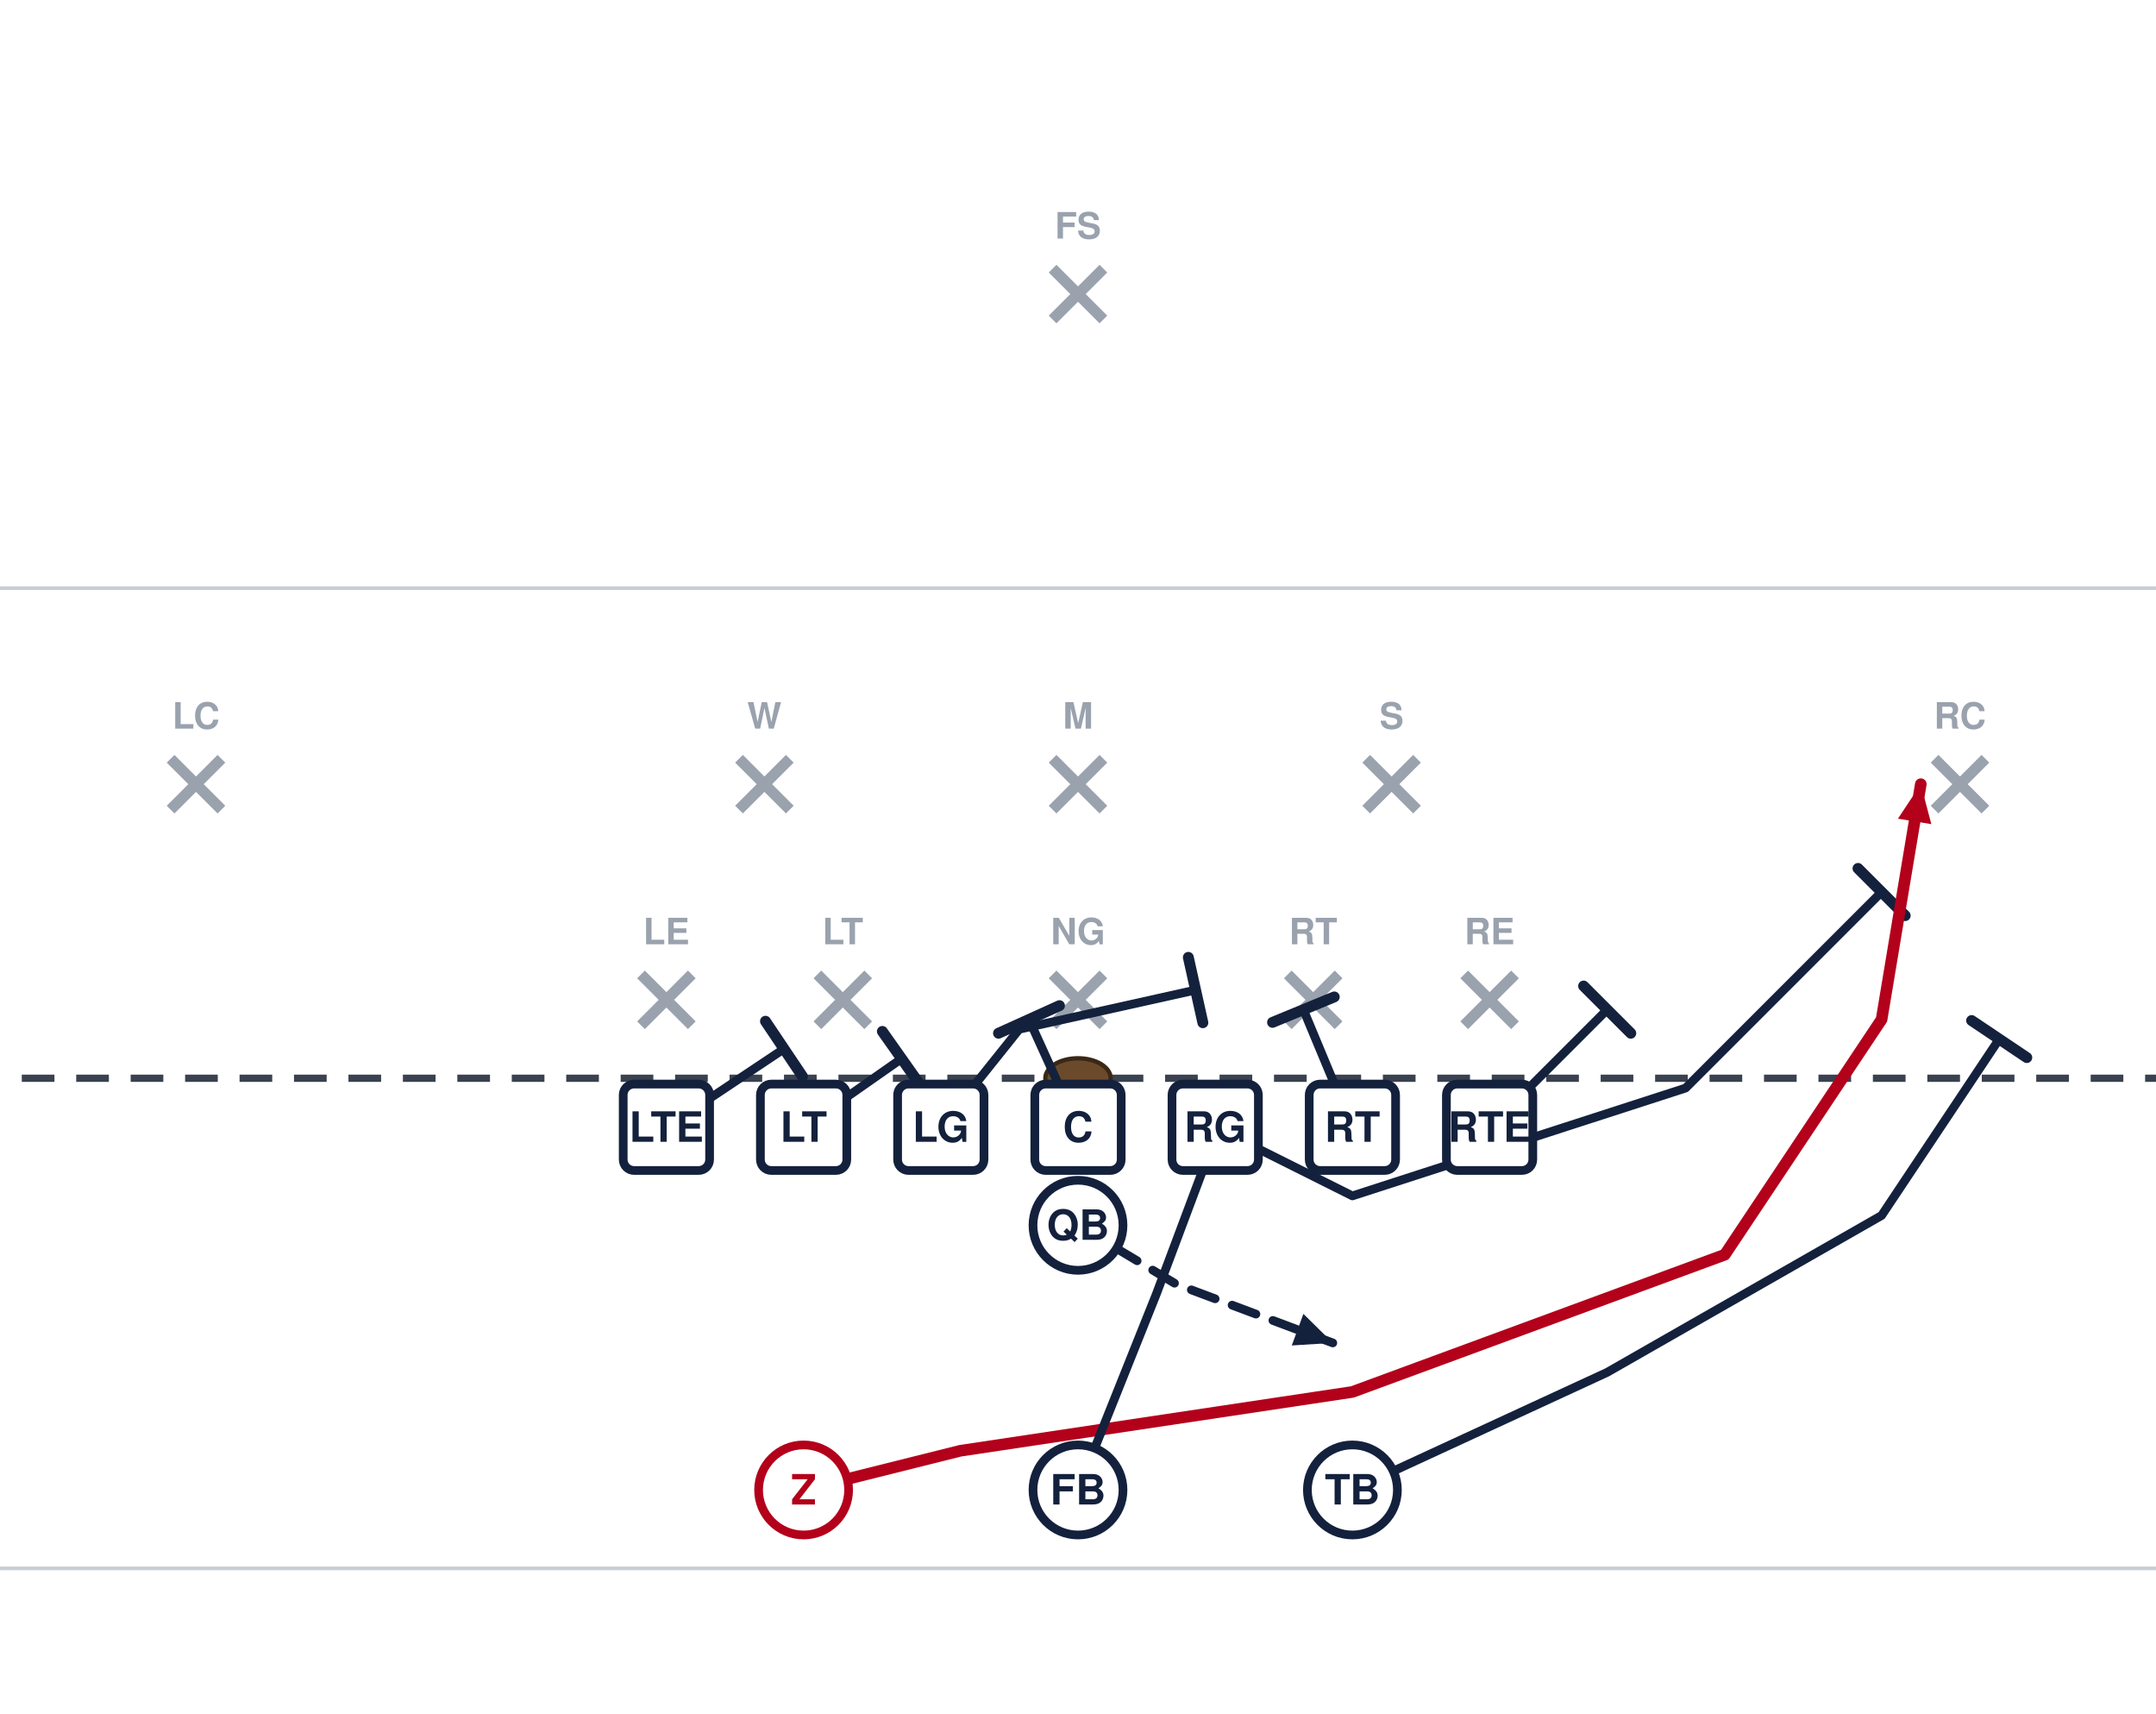
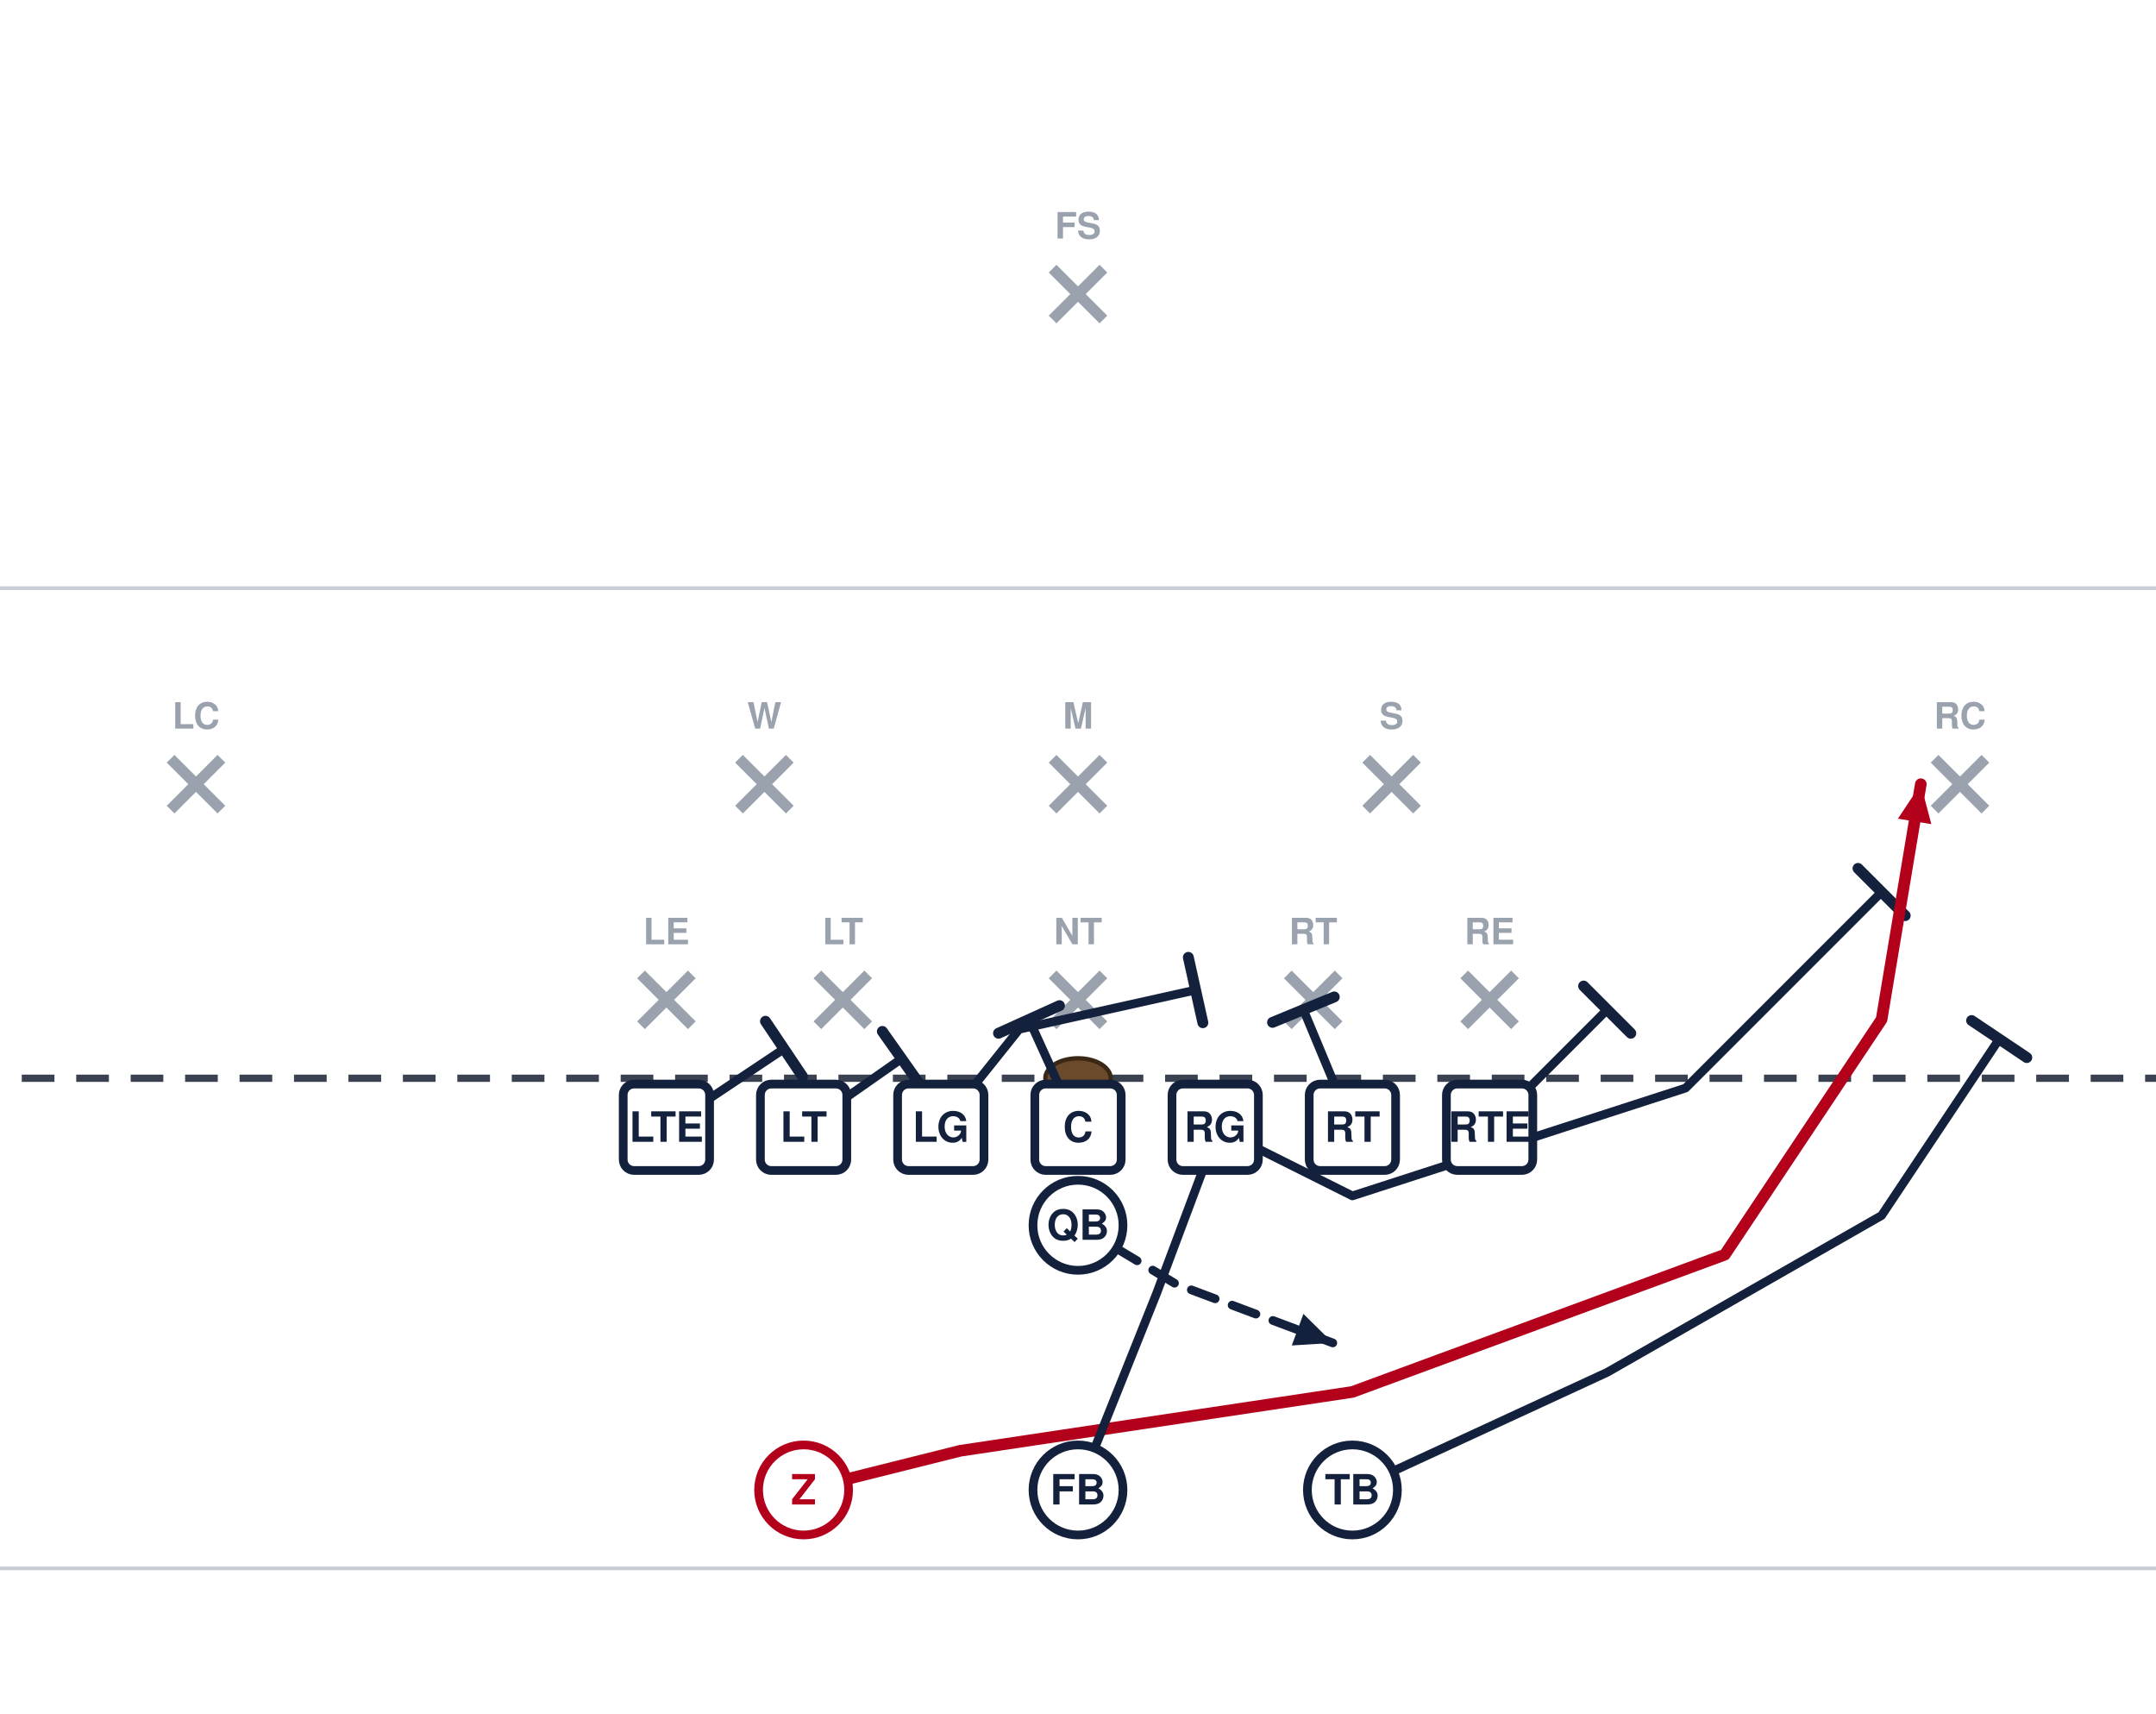
<svg xmlns="http://www.w3.org/2000/svg" width="594" height="472" viewBox="54 27 594 472" font-family="Segoe UI, Helvetica, Arial, sans-serif" role="img">
  <rect x="0" y="0" width="702" height="513" fill="#ffffff" />
  <line x1="0" y1="459.0" x2="702" y2="459.0" stroke="#c8cdd6" stroke-width="1" />
  <line x1="0" y1="189.0" x2="702" y2="189.0" stroke="#c8cdd6" stroke-width="1" />
  <line x1="0" y1="324.0" x2="702" y2="324.0" stroke="#3a4150" stroke-width="2" stroke-dasharray="9 6" />
  <ellipse cx="351.0" cy="324.0" rx="9" ry="5.5" fill="#6b4a2b" stroke="#3a2716" stroke-width="1.2" />
  <line x1="230.6" y1="295.4" x2="244.6" y2="309.4" stroke="#9aa2ae" stroke-width="3" />
  <line x1="244.6" y1="295.4" x2="230.6" y2="309.4" stroke="#9aa2ae" stroke-width="3" />
  <text x="237.6" y="287.1" text-anchor="middle" font-size="10" fill="#9aa2ae" font-weight="600">LE</text>
  <line x1="279.2" y1="295.4" x2="293.2" y2="309.4" stroke="#9aa2ae" stroke-width="3" />
  <line x1="293.2" y1="295.4" x2="279.2" y2="309.4" stroke="#9aa2ae" stroke-width="3" />
  <text x="286.2" y="287.1" text-anchor="middle" font-size="10" fill="#9aa2ae" font-weight="600">LT</text>
  <line x1="344.0" y1="295.4" x2="358.0" y2="309.4" stroke="#9aa2ae" stroke-width="3" />
  <line x1="358.0" y1="295.4" x2="344.0" y2="309.4" stroke="#9aa2ae" stroke-width="3" />
-   <text x="351.0" y="287.1" text-anchor="middle" font-size="10" fill="#9aa2ae" font-weight="600">NG</text>
+   <text x="351.0" y="287.1" text-anchor="middle" font-size="10" fill="#9aa2ae" font-weight="600">NT</text>
  <line x1="408.8" y1="295.4" x2="422.8" y2="309.4" stroke="#9aa2ae" stroke-width="3" />
  <line x1="422.8" y1="295.4" x2="408.8" y2="309.4" stroke="#9aa2ae" stroke-width="3" />
  <text x="415.8" y="287.1" text-anchor="middle" font-size="10" fill="#9aa2ae" font-weight="600">RT</text>
  <line x1="457.4" y1="295.4" x2="471.4" y2="309.4" stroke="#9aa2ae" stroke-width="3" />
  <line x1="471.4" y1="295.4" x2="457.4" y2="309.4" stroke="#9aa2ae" stroke-width="3" />
  <text x="464.4" y="287.1" text-anchor="middle" font-size="10" fill="#9aa2ae" font-weight="600">RE</text>
  <line x1="257.6" y1="236.0" x2="271.6" y2="250.0" stroke="#9aa2ae" stroke-width="3" />
  <line x1="271.6" y1="236.0" x2="257.6" y2="250.0" stroke="#9aa2ae" stroke-width="3" />
  <text x="264.6" y="227.7" text-anchor="middle" font-size="10" fill="#9aa2ae" font-weight="600">W</text>
  <line x1="344.0" y1="236.0" x2="358.0" y2="250.0" stroke="#9aa2ae" stroke-width="3" />
  <line x1="358.0" y1="236.0" x2="344.0" y2="250.0" stroke="#9aa2ae" stroke-width="3" />
  <text x="351.0" y="227.7" text-anchor="middle" font-size="10" fill="#9aa2ae" font-weight="600">M</text>
  <line x1="430.4" y1="236.0" x2="444.4" y2="250.0" stroke="#9aa2ae" stroke-width="3" />
  <line x1="444.4" y1="236.0" x2="430.4" y2="250.0" stroke="#9aa2ae" stroke-width="3" />
  <text x="437.4" y="227.7" text-anchor="middle" font-size="10" fill="#9aa2ae" font-weight="600">S</text>
  <line x1="101.0" y1="236.0" x2="115.0" y2="250.0" stroke="#9aa2ae" stroke-width="3" />
  <line x1="115.0" y1="236.0" x2="101.0" y2="250.0" stroke="#9aa2ae" stroke-width="3" />
  <text x="108.0" y="227.7" text-anchor="middle" font-size="10" fill="#9aa2ae" font-weight="600">LC</text>
  <line x1="587.0" y1="236.0" x2="601.0" y2="250.0" stroke="#9aa2ae" stroke-width="3" />
  <line x1="601.0" y1="236.0" x2="587.0" y2="250.0" stroke="#9aa2ae" stroke-width="3" />
  <text x="594.0" y="227.7" text-anchor="middle" font-size="10" fill="#9aa2ae" font-weight="600">RC</text>
  <line x1="344.0" y1="101.0" x2="358.0" y2="115.0" stroke="#9aa2ae" stroke-width="3" />
  <line x1="358.0" y1="101.0" x2="344.0" y2="115.0" stroke="#9aa2ae" stroke-width="3" />
  <text x="351.0" y="92.7" text-anchor="middle" font-size="10" fill="#9aa2ae" font-weight="600">FS</text>
  <path d="M237.6,337.5 L270.0,315.9" fill="none" stroke="#14213d" stroke-width="2.4" stroke-linecap="round" stroke-linejoin="round" />
  <line x1="264.9" y1="308.3" x2="275.1" y2="323.5" stroke="#14213d" stroke-width="3.0" stroke-linecap="round" />
  <path d="M275.4,337.5 L302.4,318.6" fill="none" stroke="#14213d" stroke-width="2.4" stroke-linecap="round" stroke-linejoin="round" />
  <line x1="297.1" y1="311.1" x2="307.7" y2="326.1" stroke="#14213d" stroke-width="3.0" stroke-linecap="round" />
  <path d="M313.2,337.5 L334.8,310.5 L383.4,299.7" fill="none" stroke="#14213d" stroke-width="2.4" stroke-linecap="round" stroke-linejoin="round" />
  <line x1="381.4" y1="290.7" x2="385.4" y2="308.7" stroke="#14213d" stroke-width="3.0" stroke-linecap="round" />
  <path d="M351.0,337.5 L337.5,307.8" fill="none" stroke="#14213d" stroke-width="2.4" stroke-linecap="round" stroke-linejoin="round" />
  <line x1="329.1" y1="311.6" x2="345.9" y2="304.0" stroke="#14213d" stroke-width="3.0" stroke-linecap="round" />
  <path d="M388.8,337.5 L426.6,356.4 L518.4,326.7 L572.4,272.7" fill="none" stroke="#14213d" stroke-width="2.4" stroke-linecap="round" stroke-linejoin="round" />
  <line x1="565.9" y1="266.2" x2="578.9" y2="279.2" stroke="#14213d" stroke-width="3.0" stroke-linecap="round" />
  <path d="M426.6,337.5 L413.1,305.1" fill="none" stroke="#14213d" stroke-width="2.4" stroke-linecap="round" stroke-linejoin="round" />
  <line x1="404.6" y1="308.6" x2="421.6" y2="301.6" stroke="#14213d" stroke-width="3.0" stroke-linecap="round" />
  <path d="M464.4,337.5 L496.8,305.1" fill="none" stroke="#14213d" stroke-width="2.4" stroke-linecap="round" stroke-linejoin="round" />
  <line x1="490.3" y1="298.6" x2="503.3" y2="311.6" stroke="#14213d" stroke-width="3.0" stroke-linecap="round" />
  <path d="M351.0,364.5 L378.0,380.7 L421.2,396.9" fill="none" stroke="#14213d" stroke-width="2.4" stroke-linecap="round" stroke-linejoin="round" stroke-dasharray="7 5" />
  <polygon points="421.2,396.9 409.9,397.6 413.1,388.9" fill="#14213d" />
  <path d="M275.4,437.4 L318.6,426.6 L426.6,410.4 L529.2,372.6 L572.4,307.8 L583.2,243.0" fill="none" stroke="#b3001b" stroke-width="3.2" stroke-linecap="round" stroke-linejoin="round" />
  <polygon points="583.2,243.0 586.1,254.0 576.9,252.5" fill="#b3001b" />
  <path d="M351.0,437.4 L372.6,383.4 L388.8,340.2" fill="none" stroke="#14213d" stroke-width="2.4" stroke-linecap="round" stroke-linejoin="round" />
  <line x1="380.2" y1="337.0" x2="397.4" y2="343.4" stroke="#14213d" stroke-width="3.0" stroke-linecap="round" />
  <path d="M426.6,437.4 L496.8,405.0 L572.4,361.8 L604.8,313.2" fill="none" stroke="#14213d" stroke-width="2.4" stroke-linecap="round" stroke-linejoin="round" />
  <line x1="597.2" y1="308.1" x2="612.4" y2="318.3" stroke="#14213d" stroke-width="3.0" stroke-linecap="round" />
  <rect x="225.7" y="325.6" width="23.8" height="23.8" rx="3" fill="#ffffff" stroke="#14213d" stroke-width="2.4" />
  <text x="237.6" y="341.5" text-anchor="middle" font-size="11.5" font-weight="700" fill="#14213d">LTE</text>
  <rect x="263.5" y="325.6" width="23.8" height="23.8" rx="3" fill="#ffffff" stroke="#14213d" stroke-width="2.4" />
  <text x="275.4" y="341.5" text-anchor="middle" font-size="11.5" font-weight="700" fill="#14213d">LT</text>
  <rect x="301.3" y="325.6" width="23.8" height="23.8" rx="3" fill="#ffffff" stroke="#14213d" stroke-width="2.4" />
  <text x="313.2" y="341.5" text-anchor="middle" font-size="11.5" font-weight="700" fill="#14213d">LG</text>
  <rect x="339.1" y="325.6" width="23.8" height="23.8" rx="3" fill="#ffffff" stroke="#14213d" stroke-width="2.4" />
  <text x="351.0" y="341.5" text-anchor="middle" font-size="11.5" font-weight="700" fill="#14213d">C</text>
  <rect x="376.9" y="325.6" width="23.8" height="23.8" rx="3" fill="#ffffff" stroke="#14213d" stroke-width="2.4" />
  <text x="388.8" y="341.5" text-anchor="middle" font-size="11.5" font-weight="700" fill="#14213d">RG</text>
  <rect x="414.7" y="325.6" width="23.8" height="23.8" rx="3" fill="#ffffff" stroke="#14213d" stroke-width="2.4" />
  <text x="426.6" y="341.5" text-anchor="middle" font-size="11.5" font-weight="700" fill="#14213d">RT</text>
  <rect x="452.5" y="325.6" width="23.8" height="23.8" rx="3" fill="#ffffff" stroke="#14213d" stroke-width="2.4" />
  <text x="464.4" y="341.5" text-anchor="middle" font-size="11.5" font-weight="700" fill="#14213d">RTE</text>
  <circle cx="351.0" cy="364.5" r="12.4" fill="#ffffff" stroke="#14213d" stroke-width="2.4" />
  <text x="351.0" y="368.5" text-anchor="middle" font-size="11.5" font-weight="700" fill="#14213d">QB</text>
  <circle cx="275.4" cy="437.4" r="12.4" fill="#ffffff" stroke="#b3001b" stroke-width="2.4" />
  <text x="275.4" y="441.4" text-anchor="middle" font-size="11.5" font-weight="700" fill="#b3001b">Z</text>
  <circle cx="351.0" cy="437.4" r="12.4" fill="#ffffff" stroke="#14213d" stroke-width="2.4" />
  <text x="351.0" y="441.4" text-anchor="middle" font-size="11.5" font-weight="700" fill="#14213d">FB</text>
  <circle cx="426.6" cy="437.4" r="12.4" fill="#ffffff" stroke="#14213d" stroke-width="2.4" />
  <text x="426.6" y="441.4" text-anchor="middle" font-size="11.5" font-weight="700" fill="#14213d">TB</text>
</svg>
